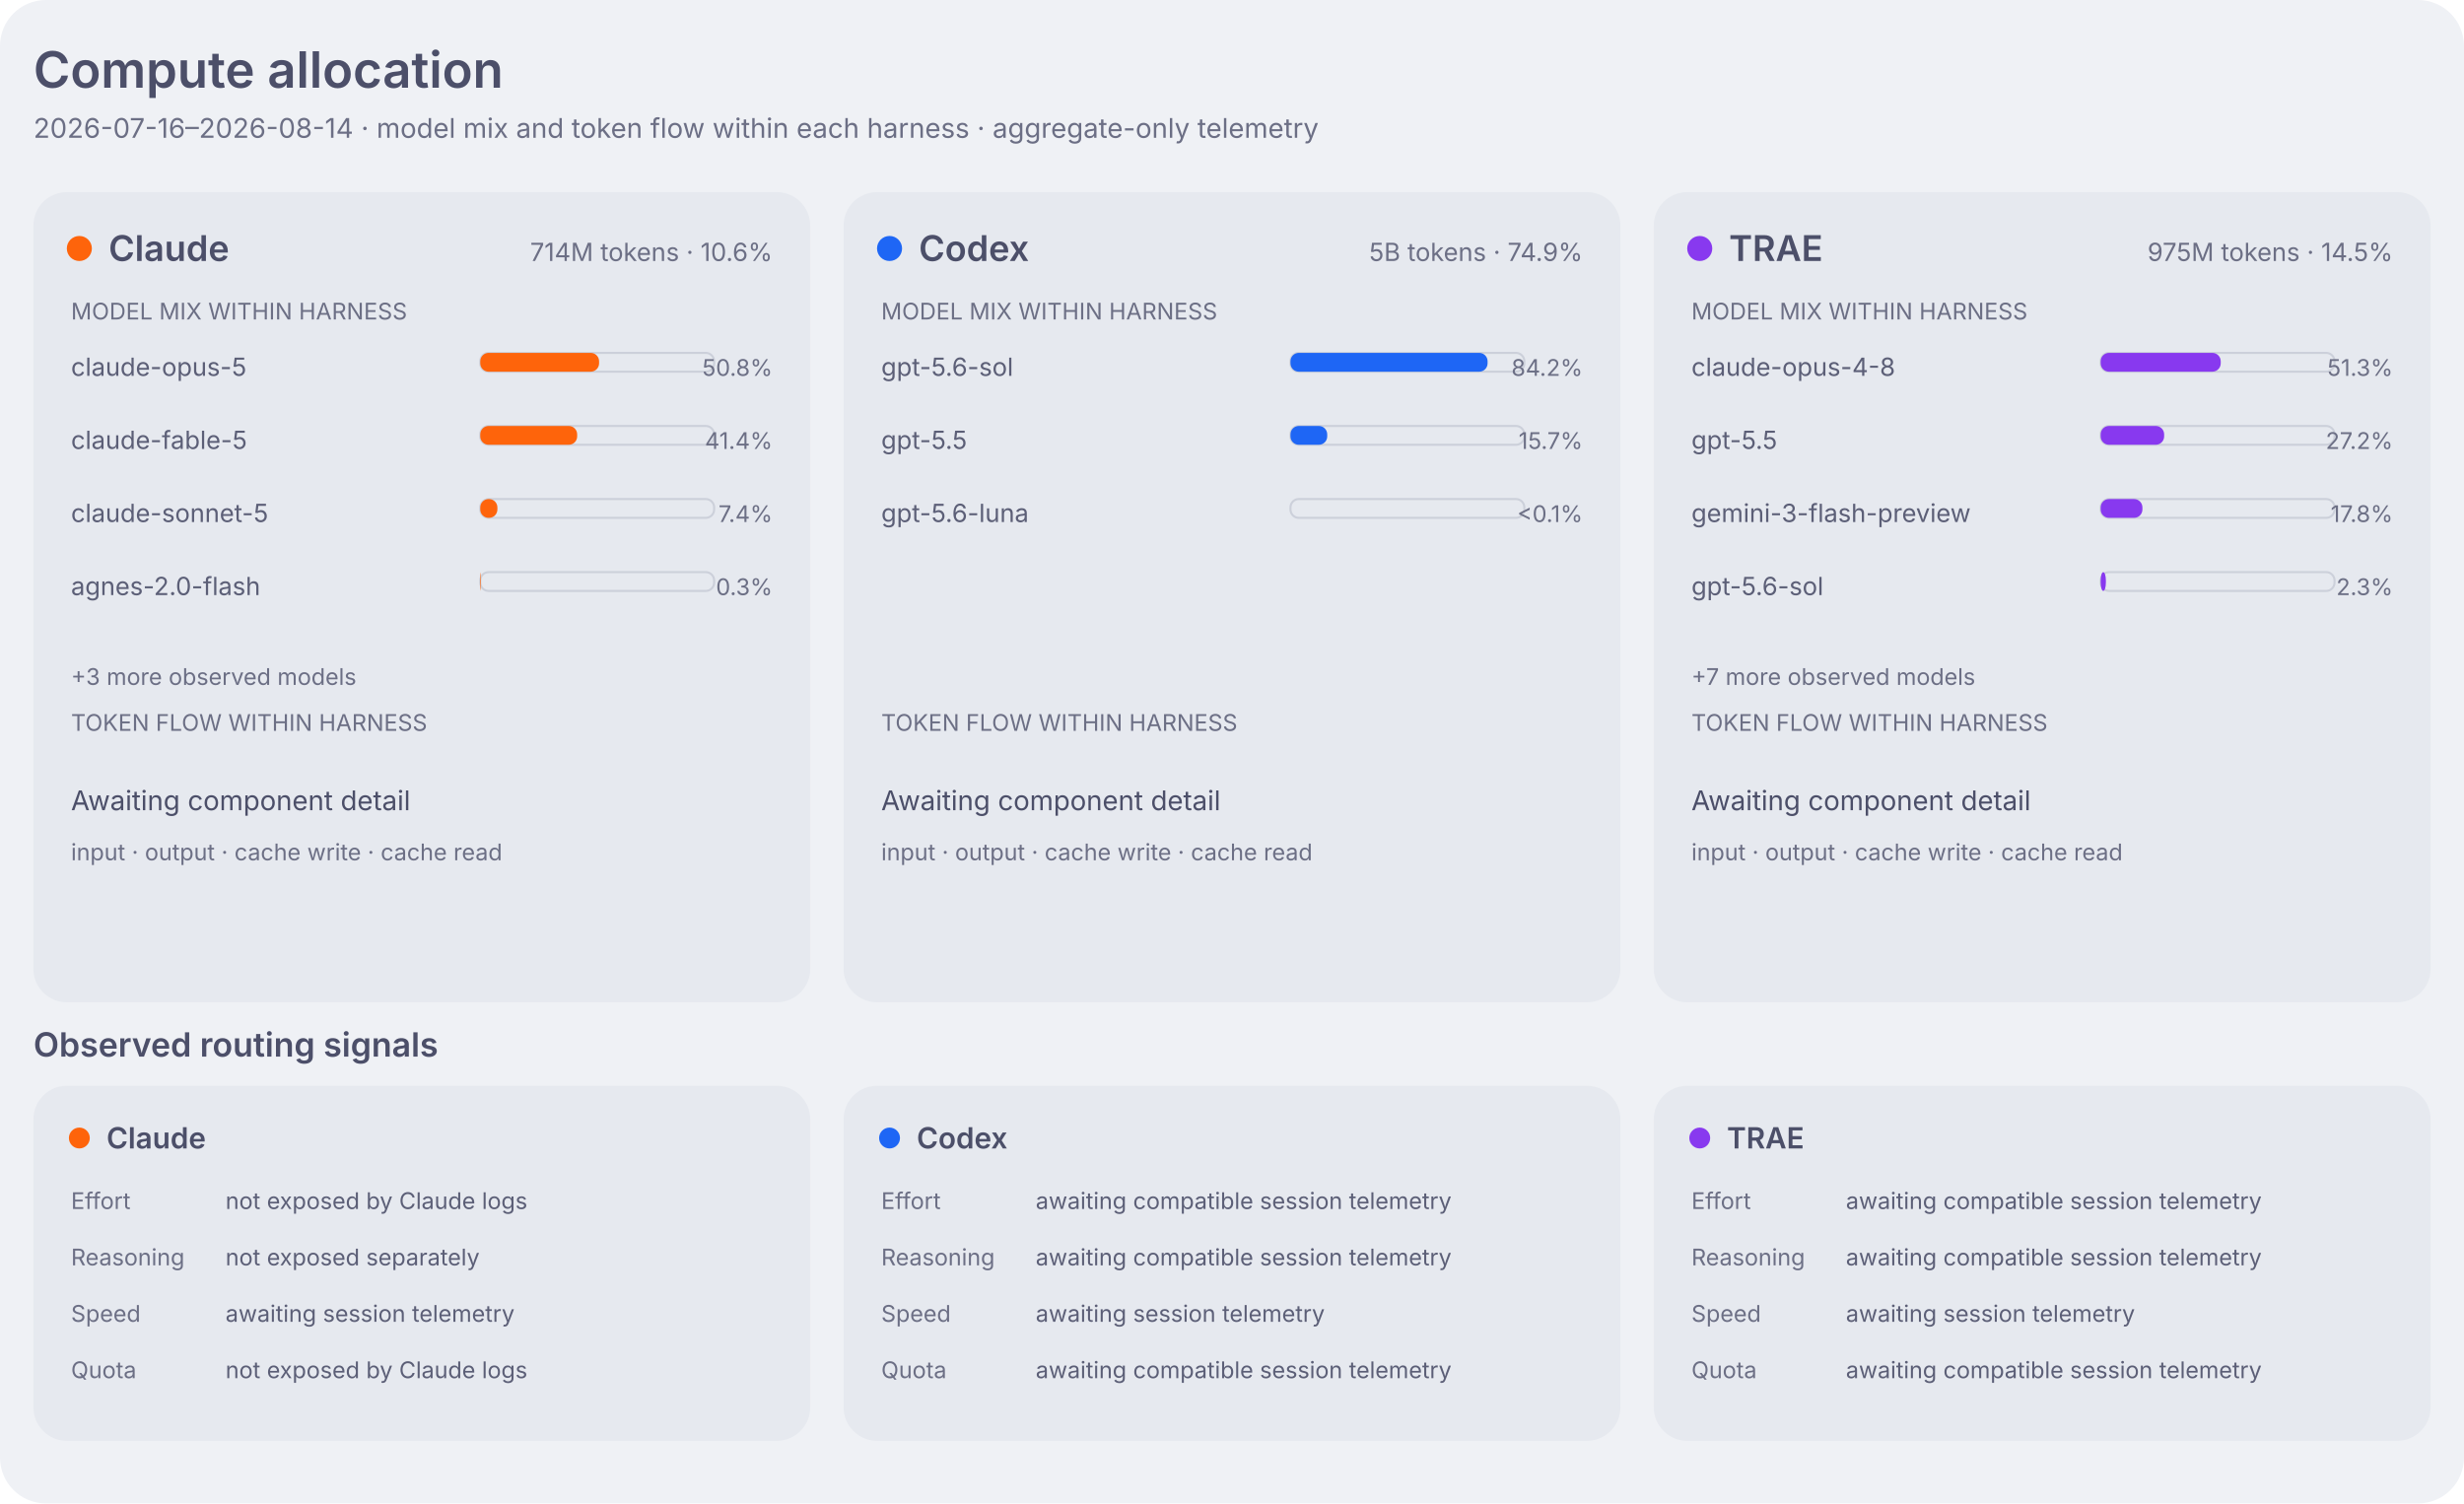
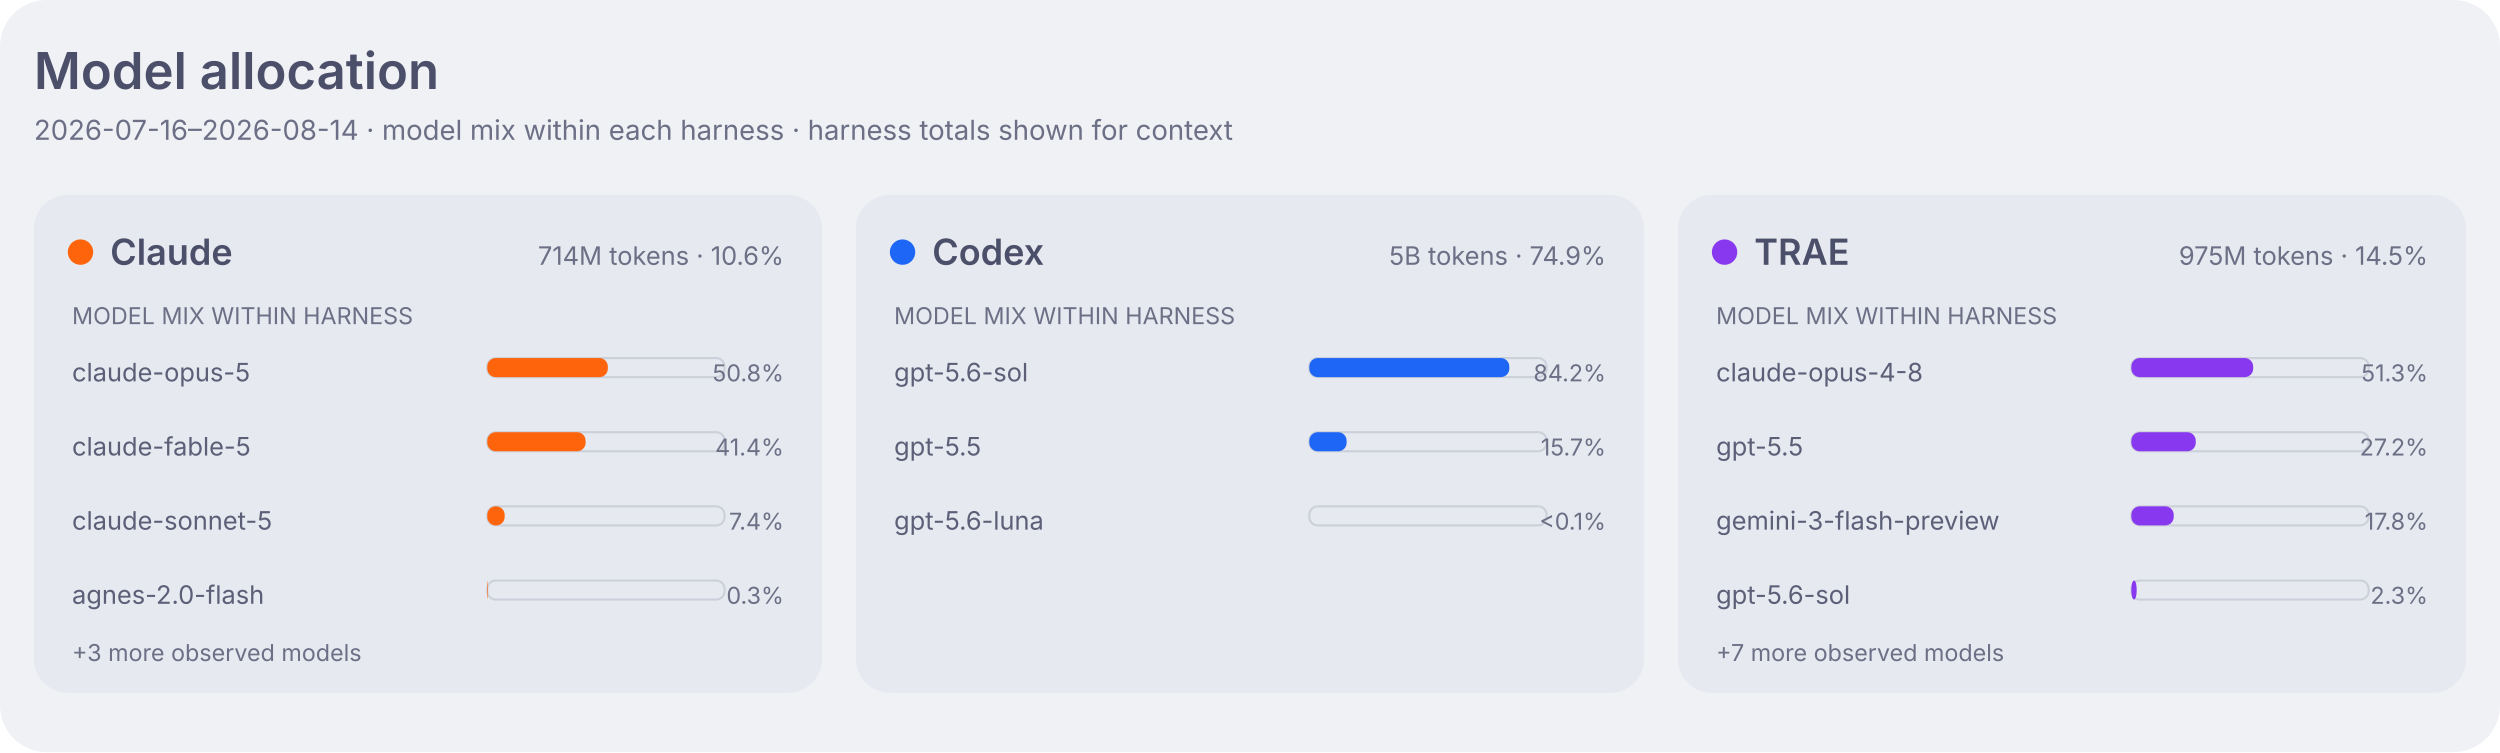
- <svg xmlns="http://www.w3.org/2000/svg" width="1180" height="720" viewBox="0 0 1180 720" role="img" aria-labelledby="title desc">
+ <svg xmlns="http://www.w3.org/2000/svg" width="1180" height="355" viewBox="0 0 1180 355" role="img" aria-labelledby="title desc">
  <style>
    .dashboard-background { fill: #eff1f5; }
    .dashboard-panel { fill: #e6e9ef; }
    .dashboard-primary { fill: #4c4f69; }
    .dashboard-secondary { fill: #5c5f77; }
    .dashboard-muted { fill: #6c6f85; }
    .dashboard-accent { fill: #179299; }
    .dashboard-border { stroke: #ccd0da; }
    .agent-claude { fill: #fe640b; }
    .agent-codex { fill: #1e66f5; }
    .agent-traex { fill: #8839ef; }
    .agent-legacy { fill: #6c6f85; }
    .component-input { fill: #40a02b; }
    .component-output { fill: #df8e1d; }
    .component-cache-write { fill: #179299; }
    .component-cache-read { fill: #7287fd; }
    .heatmap-level-0 { fill: #ccd0da; }
    .heatmap-level-1 { fill: #179299; fill-opacity: 0.25; }
    .heatmap-level-2 { fill: #179299; fill-opacity: 0.5; }
    .heatmap-level-3 { fill: #179299; fill-opacity: 0.75; }
    .heatmap-level-4 { fill: #179299; }
    @media (prefers-color-scheme: dark) {
      .dashboard-background { fill: #1e1e2e; }
      .dashboard-panel { fill: #181825; }
      .dashboard-primary { fill: #cdd6f4; }
      .dashboard-secondary { fill: #bac2de; }
      .dashboard-muted { fill: #a6adc8; }
      .dashboard-accent { fill: #94e2d5; }
      .dashboard-border { stroke: #313244; }
      .agent-claude { fill: #fab387; }
      .agent-codex { fill: #89b4fa; }
      .agent-traex { fill: #cba6f7; }
      .agent-legacy { fill: #a6adc8; }
      .component-input { fill: #a6e3a1; }
      .component-output { fill: #f9e2af; }
      .component-cache-write { fill: #94e2d5; }
      .component-cache-read { fill: #b4befe; }
      .heatmap-level-0 { fill: #313244; }
      .heatmap-level-1 { fill: #94e2d5; fill-opacity: 0.25; }
      .heatmap-level-2 { fill: #94e2d5; fill-opacity: 0.5; }
      .heatmap-level-3 { fill: #94e2d5; fill-opacity: 0.75; }
      .heatmap-level-4 { fill: #94e2d5; }
    }
  </style>
-   <rect class="dashboard-background" width="1180" height="720" rx="22" />
-   <text class="dashboard-primary" x="16" y="42" font-family="-apple-system,BlinkMacSystemFont,Segoe UI,sans-serif" font-size="24" font-weight="600">Compute allocation</text>
-   <text class="dashboard-muted" x="16" y="66" font-family="-apple-system,BlinkMacSystemFont,Segoe UI,sans-serif" font-size="13">2026-07-16–2026-08-14 · model mix and token flow within each harness · aggregate-only telemetry</text>
-   <rect class="dashboard-panel" x="16" y="92" width="372" height="388" rx="16" />
+   <rect class="dashboard-background" width="1180" height="355" rx="22" />
+   <text class="dashboard-primary" x="16" y="42" font-family="-apple-system,BlinkMacSystemFont,Segoe UI,sans-serif" font-size="24" font-weight="600">Model allocation</text>
+   <text class="dashboard-muted" x="16" y="66" font-family="-apple-system,BlinkMacSystemFont,Segoe UI,sans-serif" font-size="13">2026-07-16–2026-08-14 · model mix within each harness · harness totals shown for context</text>
+   <rect class="dashboard-panel" x="16" y="92" width="372" height="235" rx="16" />
  <circle class="agent-claude" cx="38" cy="119" r="6" />
  <text class="dashboard-primary" x="52" y="125" font-family="-apple-system,BlinkMacSystemFont,Segoe UI,sans-serif" font-size="17" font-weight="600">Claude</text>
  <text class="dashboard-muted" x="370" y="125" text-anchor="end" font-family="-apple-system,BlinkMacSystemFont,Segoe UI,sans-serif" font-size="12">714M tokens · 10.6%</text>
  <text class="dashboard-muted" x="34" y="153" font-family="-apple-system,BlinkMacSystemFont,Segoe UI,sans-serif" font-size="11">MODEL MIX WITHIN HARNESS</text>
  <text class="dashboard-secondary" x="34" y="180" font-family="-apple-system,BlinkMacSystemFont,Segoe UI,sans-serif" font-size="12">claude-opus-5</text>
  <rect class="dashboard-border" x="230" y="169" width="112" height="9" rx="4" fill="none" stroke-width="1" />
  <rect class="agent-claude" x="230" y="169" width="56.9" height="9" rx="4" data-agent="claude" data-model="claude-opus-5" data-tokens="362770690">
    </rect>
  <text class="dashboard-muted" x="370" y="180" text-anchor="end" font-family="-apple-system,BlinkMacSystemFont,Segoe UI,sans-serif" font-size="11">50.8%</text>
  <text class="dashboard-secondary" x="34" y="215" font-family="-apple-system,BlinkMacSystemFont,Segoe UI,sans-serif" font-size="12">claude-fable-5</text>
  <rect class="dashboard-border" x="230" y="204" width="112" height="9" rx="4" fill="none" stroke-width="1" />
  <rect class="agent-claude" x="230" y="204" width="46.4" height="9" rx="4" data-agent="claude" data-model="claude-fable-5" data-tokens="296040148">
    </rect>
  <text class="dashboard-muted" x="370" y="215" text-anchor="end" font-family="-apple-system,BlinkMacSystemFont,Segoe UI,sans-serif" font-size="11">41.4%</text>
  <text class="dashboard-secondary" x="34" y="250" font-family="-apple-system,BlinkMacSystemFont,Segoe UI,sans-serif" font-size="12">claude-sonnet-5</text>
  <rect class="dashboard-border" x="230" y="239" width="112" height="9" rx="4" fill="none" stroke-width="1" />
  <rect class="agent-claude" x="230" y="239" width="8.2" height="9" rx="4" data-agent="claude" data-model="claude-sonnet-5" data-tokens="52601105">
    </rect>
  <text class="dashboard-muted" x="370" y="250" text-anchor="end" font-family="-apple-system,BlinkMacSystemFont,Segoe UI,sans-serif" font-size="11">7.4%</text>
  <text class="dashboard-secondary" x="34" y="285" font-family="-apple-system,BlinkMacSystemFont,Segoe UI,sans-serif" font-size="12">agnes-2.0-flash</text>
  <rect class="dashboard-border" x="230" y="274" width="112" height="9" rx="4" fill="none" stroke-width="1" />
  <rect class="agent-claude" x="230" y="274" width="0.3" height="9" rx="4" data-agent="claude" data-model="agnes-2.0-flash" data-tokens="1883260">
    </rect>
  <text class="dashboard-muted" x="370" y="285" text-anchor="end" font-family="-apple-system,BlinkMacSystemFont,Segoe UI,sans-serif" font-size="11">0.3%</text>
-   <text class="dashboard-muted" x="34" y="328" font-family="-apple-system,BlinkMacSystemFont,Segoe UI,sans-serif" font-size="11">+3 more observed models</text>
-   <text class="dashboard-muted" x="34" y="350" font-family="-apple-system,BlinkMacSystemFont,Segoe UI,sans-serif" font-size="11">TOKEN FLOW WITHIN HARNESS</text>
-   <text class="dashboard-primary" x="34" y="388" font-family="-apple-system,BlinkMacSystemFont,Segoe UI,sans-serif" font-size="13">Awaiting component detail</text>
-   <text class="dashboard-muted" x="34" y="412" font-family="-apple-system,BlinkMacSystemFont,Segoe UI,sans-serif" font-size="11">input · output · cache write · cache read</text>
-   <rect class="dashboard-panel" x="404" y="92" width="372" height="388" rx="16" />
+   <text class="dashboard-muted" x="34" y="312" font-family="-apple-system,BlinkMacSystemFont,Segoe UI,sans-serif" font-size="11">+3 more observed models</text>
+   <rect class="dashboard-panel" x="404" y="92" width="372" height="235" rx="16" />
  <circle class="agent-codex" cx="426" cy="119" r="6" />
  <text class="dashboard-primary" x="440" y="125" font-family="-apple-system,BlinkMacSystemFont,Segoe UI,sans-serif" font-size="17" font-weight="600">Codex</text>
  <text class="dashboard-muted" x="758" y="125" text-anchor="end" font-family="-apple-system,BlinkMacSystemFont,Segoe UI,sans-serif" font-size="12">5B tokens · 74.9%</text>
  <text class="dashboard-muted" x="422" y="153" font-family="-apple-system,BlinkMacSystemFont,Segoe UI,sans-serif" font-size="11">MODEL MIX WITHIN HARNESS</text>
  <text class="dashboard-secondary" x="422" y="180" font-family="-apple-system,BlinkMacSystemFont,Segoe UI,sans-serif" font-size="12">gpt-5.6-sol</text>
  <rect class="dashboard-border" x="618" y="169" width="112" height="9" rx="4" fill="none" stroke-width="1" />
  <rect class="agent-codex" x="618" y="169" width="94.4" height="9" rx="4" data-agent="codex" data-model="gpt-5.6-sol" data-tokens="3976441910">
    </rect>
  <text class="dashboard-muted" x="758" y="180" text-anchor="end" font-family="-apple-system,BlinkMacSystemFont,Segoe UI,sans-serif" font-size="11">84.2%</text>
  <text class="dashboard-secondary" x="422" y="215" font-family="-apple-system,BlinkMacSystemFont,Segoe UI,sans-serif" font-size="12">gpt-5.5</text>
  <rect class="dashboard-border" x="618" y="204" width="112" height="9" rx="4" fill="none" stroke-width="1" />
  <rect class="agent-codex" x="618" y="204" width="17.6" height="9" rx="4" data-agent="codex" data-model="gpt-5.5" data-tokens="742587086">
    </rect>
  <text class="dashboard-muted" x="758" y="215" text-anchor="end" font-family="-apple-system,BlinkMacSystemFont,Segoe UI,sans-serif" font-size="11">15.7%</text>
  <text class="dashboard-secondary" x="422" y="250" font-family="-apple-system,BlinkMacSystemFont,Segoe UI,sans-serif" font-size="12">gpt-5.6-luna</text>
  <rect class="dashboard-border" x="618" y="239" width="112" height="9" rx="4" fill="none" stroke-width="1" />
  <rect class="agent-codex" x="618" y="239" width="0.0" height="9" rx="4" data-agent="codex" data-model="gpt-5.6-luna" data-tokens="837889">
    </rect>
  <text class="dashboard-muted" x="758" y="250" text-anchor="end" font-family="-apple-system,BlinkMacSystemFont,Segoe UI,sans-serif" font-size="11">&lt;0.1%</text>
-   <text class="dashboard-muted" x="422" y="350" font-family="-apple-system,BlinkMacSystemFont,Segoe UI,sans-serif" font-size="11">TOKEN FLOW WITHIN HARNESS</text>
-   <text class="dashboard-primary" x="422" y="388" font-family="-apple-system,BlinkMacSystemFont,Segoe UI,sans-serif" font-size="13">Awaiting component detail</text>
-   <text class="dashboard-muted" x="422" y="412" font-family="-apple-system,BlinkMacSystemFont,Segoe UI,sans-serif" font-size="11">input · output · cache write · cache read</text>
-   <rect class="dashboard-panel" x="792" y="92" width="372" height="388" rx="16" />
+   <rect class="dashboard-panel" x="792" y="92" width="372" height="235" rx="16" />
  <circle class="agent-traex" cx="814" cy="119" r="6" />
  <text class="dashboard-primary" x="828" y="125" font-family="-apple-system,BlinkMacSystemFont,Segoe UI,sans-serif" font-size="17" font-weight="600">TRAE</text>
  <text class="dashboard-muted" x="1146" y="125" text-anchor="end" font-family="-apple-system,BlinkMacSystemFont,Segoe UI,sans-serif" font-size="12">975M tokens · 14.5%</text>
  <text class="dashboard-muted" x="810" y="153" font-family="-apple-system,BlinkMacSystemFont,Segoe UI,sans-serif" font-size="11">MODEL MIX WITHIN HARNESS</text>
  <text class="dashboard-secondary" x="810" y="180" font-family="-apple-system,BlinkMacSystemFont,Segoe UI,sans-serif" font-size="12">claude-opus-4-8</text>
  <rect class="dashboard-border" x="1006" y="169" width="112" height="9" rx="4" fill="none" stroke-width="1" />
  <rect class="agent-traex" x="1006" y="169" width="57.5" height="9" rx="4" data-agent="traex" data-model="claude-opus-4-8" data-tokens="500334081">
    </rect>
  <text class="dashboard-muted" x="1146" y="180" text-anchor="end" font-family="-apple-system,BlinkMacSystemFont,Segoe UI,sans-serif" font-size="11">51.3%</text>
  <text class="dashboard-secondary" x="810" y="215" font-family="-apple-system,BlinkMacSystemFont,Segoe UI,sans-serif" font-size="12">gpt-5.5</text>
  <rect class="dashboard-border" x="1006" y="204" width="112" height="9" rx="4" fill="none" stroke-width="1" />
  <rect class="agent-traex" x="1006" y="204" width="30.4" height="9" rx="4" data-agent="traex" data-model="gpt-5.5" data-tokens="265101938">
    </rect>
  <text class="dashboard-muted" x="1146" y="215" text-anchor="end" font-family="-apple-system,BlinkMacSystemFont,Segoe UI,sans-serif" font-size="11">27.2%</text>
  <text class="dashboard-secondary" x="810" y="250" font-family="-apple-system,BlinkMacSystemFont,Segoe UI,sans-serif" font-size="12">gemini-3-flash-preview</text>
  <rect class="dashboard-border" x="1006" y="239" width="112" height="9" rx="4" fill="none" stroke-width="1" />
  <rect class="agent-traex" x="1006" y="239" width="20.0" height="9" rx="4" data-agent="traex" data-model="gemini-3-flash-preview" data-tokens="173979177">
    </rect>
  <text class="dashboard-muted" x="1146" y="250" text-anchor="end" font-family="-apple-system,BlinkMacSystemFont,Segoe UI,sans-serif" font-size="11">17.8%</text>
  <text class="dashboard-secondary" x="810" y="285" font-family="-apple-system,BlinkMacSystemFont,Segoe UI,sans-serif" font-size="12">gpt-5.6-sol</text>
  <rect class="dashboard-border" x="1006" y="274" width="112" height="9" rx="4" fill="none" stroke-width="1" />
  <rect class="agent-traex" x="1006" y="274" width="2.5" height="9" rx="4" data-agent="traex" data-model="gpt-5.6-sol" data-tokens="22103964">
    </rect>
  <text class="dashboard-muted" x="1146" y="285" text-anchor="end" font-family="-apple-system,BlinkMacSystemFont,Segoe UI,sans-serif" font-size="11">2.3%</text>
-   <text class="dashboard-muted" x="810" y="328" font-family="-apple-system,BlinkMacSystemFont,Segoe UI,sans-serif" font-size="11">+7 more observed models</text>
-   <text class="dashboard-muted" x="810" y="350" font-family="-apple-system,BlinkMacSystemFont,Segoe UI,sans-serif" font-size="11">TOKEN FLOW WITHIN HARNESS</text>
-   <text class="dashboard-primary" x="810" y="388" font-family="-apple-system,BlinkMacSystemFont,Segoe UI,sans-serif" font-size="13">Awaiting component detail</text>
-   <text class="dashboard-muted" x="810" y="412" font-family="-apple-system,BlinkMacSystemFont,Segoe UI,sans-serif" font-size="11">input · output · cache write · cache read</text>
-   <text class="dashboard-primary" x="16" y="506" font-family="-apple-system,BlinkMacSystemFont,Segoe UI,sans-serif" font-size="16" font-weight="600">Observed routing signals</text>
-   <rect class="dashboard-panel" x="16" y="520" width="372" height="170" rx="16" />
-   <circle class="agent-claude" cx="38" cy="545" r="5" />
-   <text class="dashboard-primary" x="51" y="550" font-family="-apple-system,BlinkMacSystemFont,Segoe UI,sans-serif" font-size="14" font-weight="600">Claude</text>
-   <text class="dashboard-muted" x="34" y="579" font-family="-apple-system,BlinkMacSystemFont,Segoe UI,sans-serif" font-size="11">Effort</text>
-   <text class="dashboard-secondary" x="108" y="579" font-family="-apple-system,BlinkMacSystemFont,Segoe UI,sans-serif" font-size="11">not exposed by Claude logs</text>
-   <text class="dashboard-muted" x="34" y="606" font-family="-apple-system,BlinkMacSystemFont,Segoe UI,sans-serif" font-size="11">Reasoning</text>
-   <text class="dashboard-secondary" x="108" y="606" font-family="-apple-system,BlinkMacSystemFont,Segoe UI,sans-serif" font-size="11">not exposed separately</text>
-   <text class="dashboard-muted" x="34" y="633" font-family="-apple-system,BlinkMacSystemFont,Segoe UI,sans-serif" font-size="11">Speed</text>
-   <text class="dashboard-secondary" x="108" y="633" font-family="-apple-system,BlinkMacSystemFont,Segoe UI,sans-serif" font-size="11">awaiting session telemetry</text>
-   <text class="dashboard-muted" x="34" y="660" font-family="-apple-system,BlinkMacSystemFont,Segoe UI,sans-serif" font-size="11">Quota</text>
-   <text class="dashboard-secondary" x="108" y="660" font-family="-apple-system,BlinkMacSystemFont,Segoe UI,sans-serif" font-size="11">not exposed by Claude logs</text>
-   <rect class="dashboard-panel" x="404" y="520" width="372" height="170" rx="16" />
-   <circle class="agent-codex" cx="426" cy="545" r="5" />
-   <text class="dashboard-primary" x="439" y="550" font-family="-apple-system,BlinkMacSystemFont,Segoe UI,sans-serif" font-size="14" font-weight="600">Codex</text>
-   <text class="dashboard-muted" x="422" y="579" font-family="-apple-system,BlinkMacSystemFont,Segoe UI,sans-serif" font-size="11">Effort</text>
-   <text class="dashboard-secondary" x="496" y="579" font-family="-apple-system,BlinkMacSystemFont,Segoe UI,sans-serif" font-size="11">awaiting compatible session telemetry</text>
-   <text class="dashboard-muted" x="422" y="606" font-family="-apple-system,BlinkMacSystemFont,Segoe UI,sans-serif" font-size="11">Reasoning</text>
-   <text class="dashboard-secondary" x="496" y="606" font-family="-apple-system,BlinkMacSystemFont,Segoe UI,sans-serif" font-size="11">awaiting compatible session telemetry</text>
-   <text class="dashboard-muted" x="422" y="633" font-family="-apple-system,BlinkMacSystemFont,Segoe UI,sans-serif" font-size="11">Speed</text>
-   <text class="dashboard-secondary" x="496" y="633" font-family="-apple-system,BlinkMacSystemFont,Segoe UI,sans-serif" font-size="11">awaiting session telemetry</text>
-   <text class="dashboard-muted" x="422" y="660" font-family="-apple-system,BlinkMacSystemFont,Segoe UI,sans-serif" font-size="11">Quota</text>
-   <text class="dashboard-secondary" x="496" y="660" font-family="-apple-system,BlinkMacSystemFont,Segoe UI,sans-serif" font-size="11">awaiting compatible session telemetry</text>
-   <rect class="dashboard-panel" x="792" y="520" width="372" height="170" rx="16" />
-   <circle class="agent-traex" cx="814" cy="545" r="5" />
-   <text class="dashboard-primary" x="827" y="550" font-family="-apple-system,BlinkMacSystemFont,Segoe UI,sans-serif" font-size="14" font-weight="600">TRAE</text>
-   <text class="dashboard-muted" x="810" y="579" font-family="-apple-system,BlinkMacSystemFont,Segoe UI,sans-serif" font-size="11">Effort</text>
-   <text class="dashboard-secondary" x="884" y="579" font-family="-apple-system,BlinkMacSystemFont,Segoe UI,sans-serif" font-size="11">awaiting compatible session telemetry</text>
-   <text class="dashboard-muted" x="810" y="606" font-family="-apple-system,BlinkMacSystemFont,Segoe UI,sans-serif" font-size="11">Reasoning</text>
-   <text class="dashboard-secondary" x="884" y="606" font-family="-apple-system,BlinkMacSystemFont,Segoe UI,sans-serif" font-size="11">awaiting compatible session telemetry</text>
-   <text class="dashboard-muted" x="810" y="633" font-family="-apple-system,BlinkMacSystemFont,Segoe UI,sans-serif" font-size="11">Speed</text>
-   <text class="dashboard-secondary" x="884" y="633" font-family="-apple-system,BlinkMacSystemFont,Segoe UI,sans-serif" font-size="11">awaiting session telemetry</text>
-   <text class="dashboard-muted" x="810" y="660" font-family="-apple-system,BlinkMacSystemFont,Segoe UI,sans-serif" font-size="11">Quota</text>
-   <text class="dashboard-secondary" x="884" y="660" font-family="-apple-system,BlinkMacSystemFont,Segoe UI,sans-serif" font-size="11">awaiting compatible session telemetry</text>
+   <text class="dashboard-muted" x="810" y="312" font-family="-apple-system,BlinkMacSystemFont,Segoe UI,sans-serif" font-size="11">+7 more observed models</text>
</svg>
